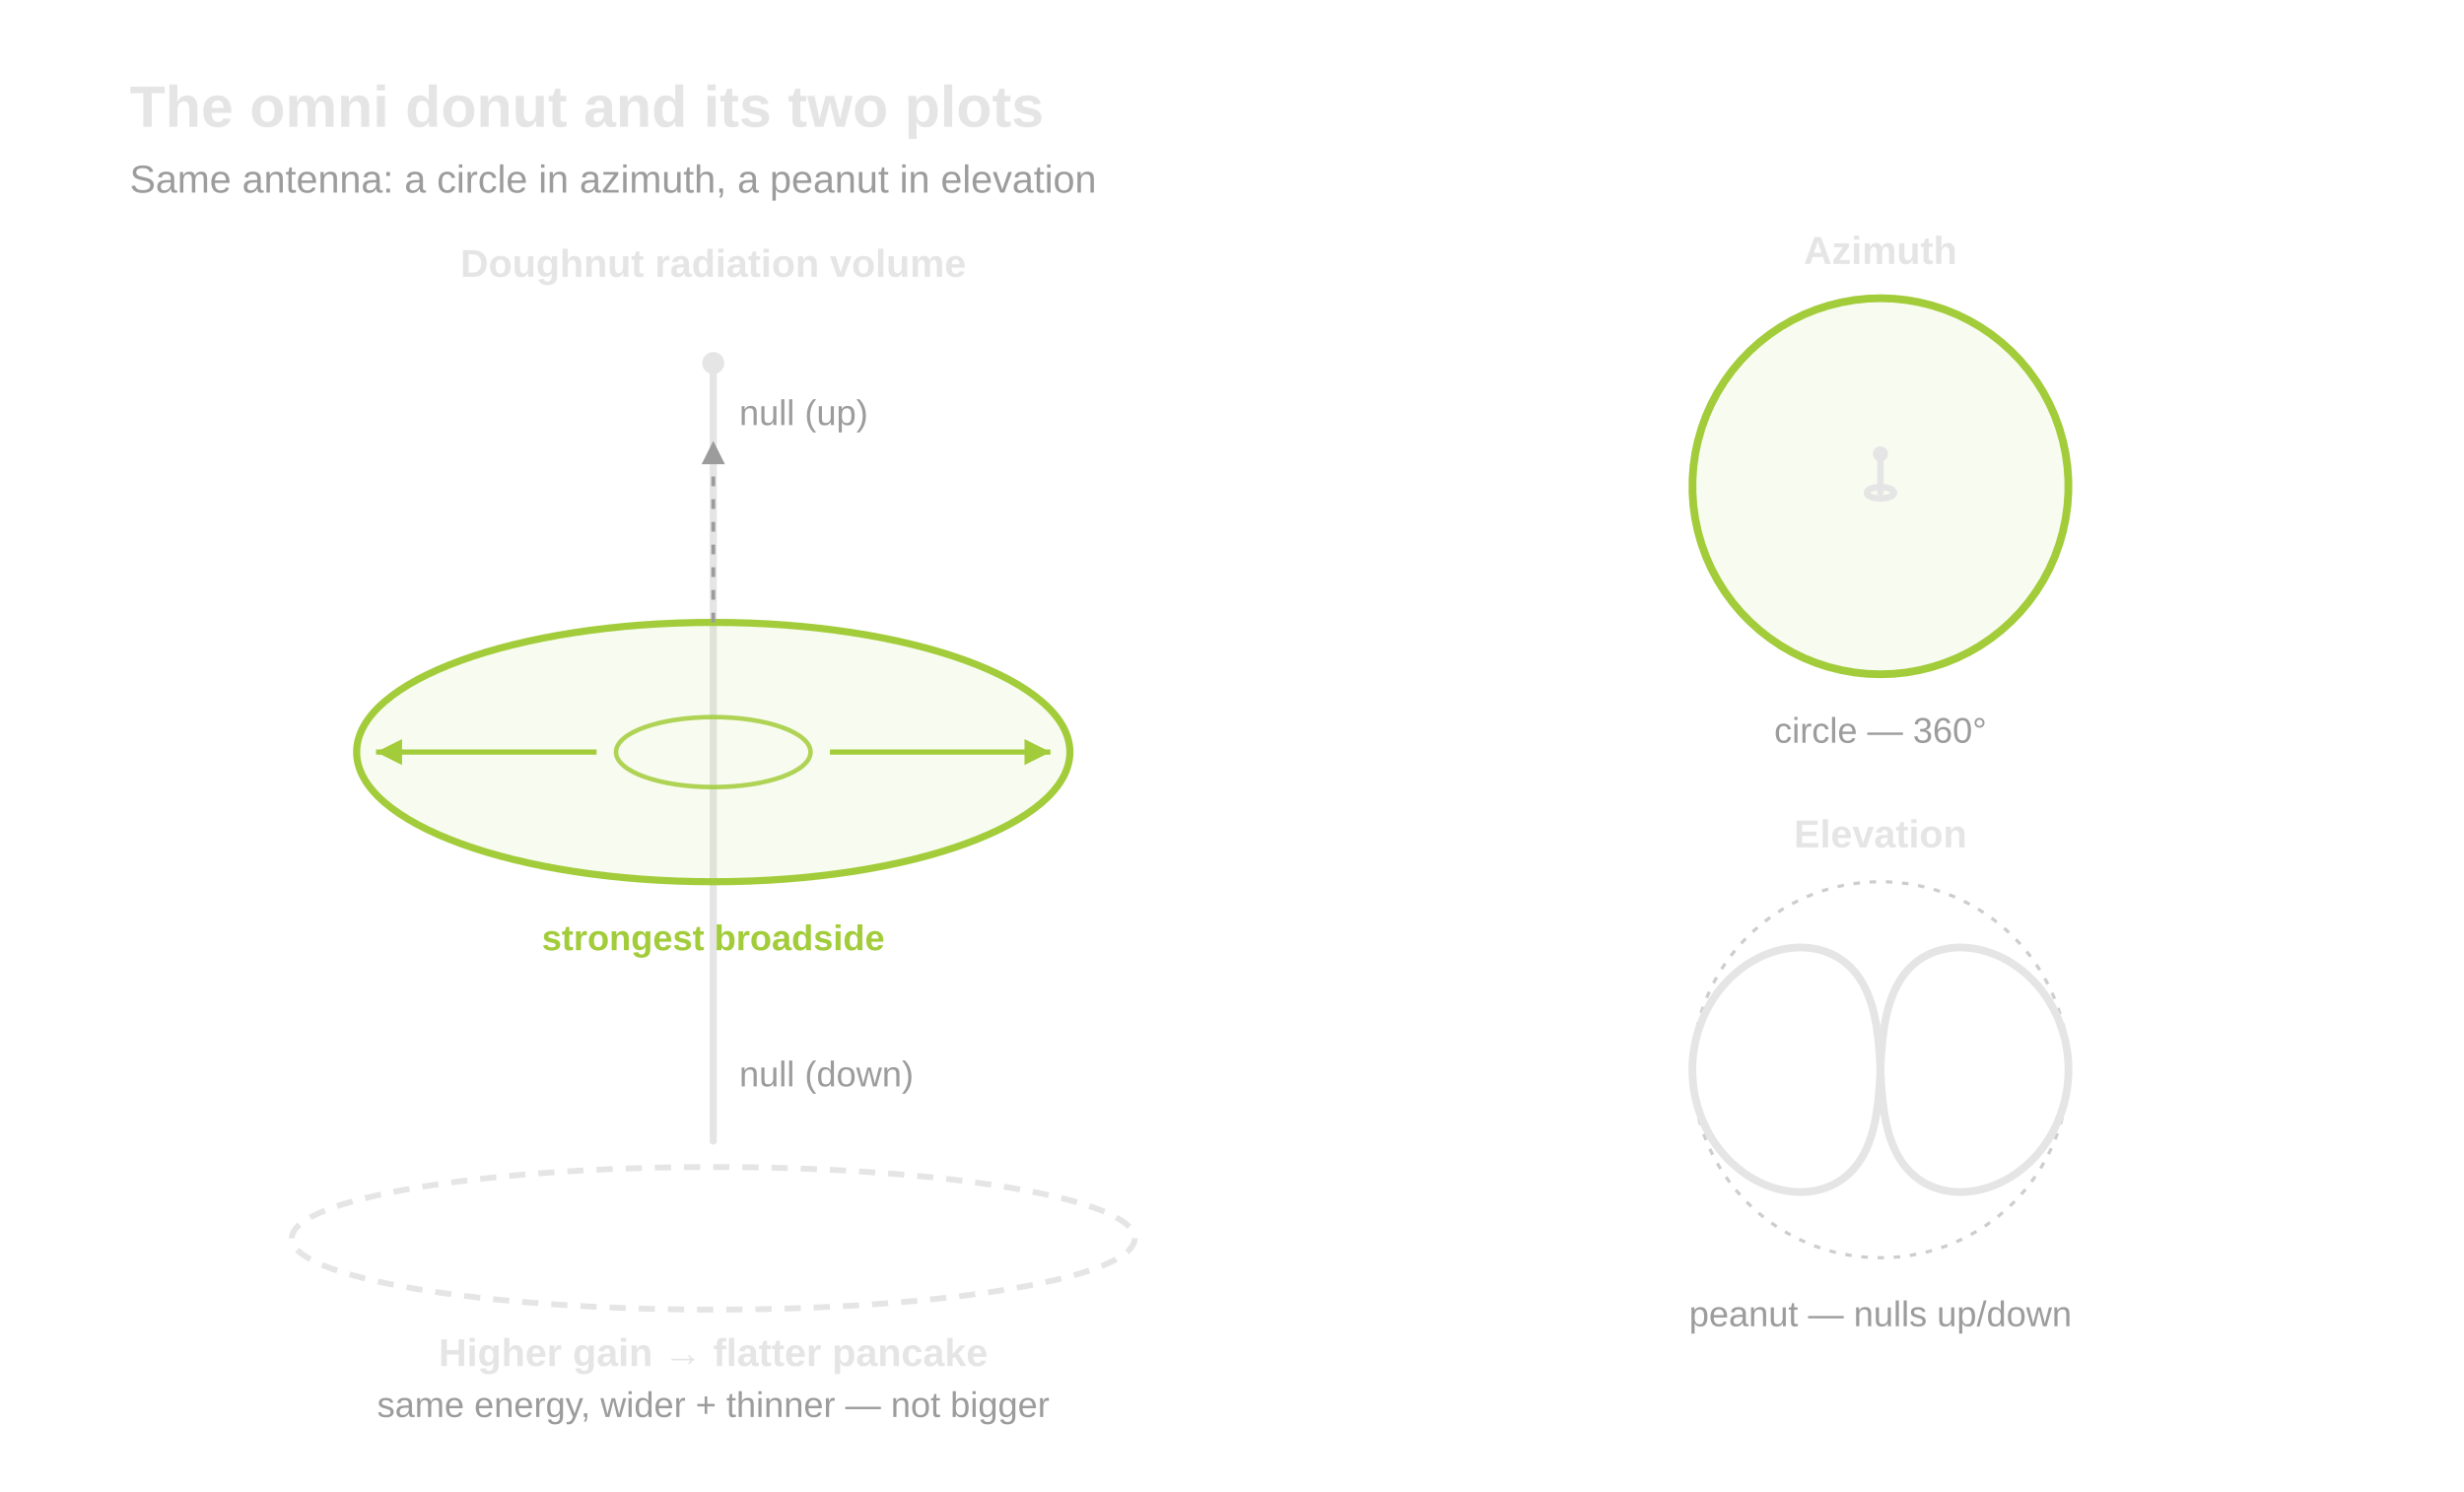
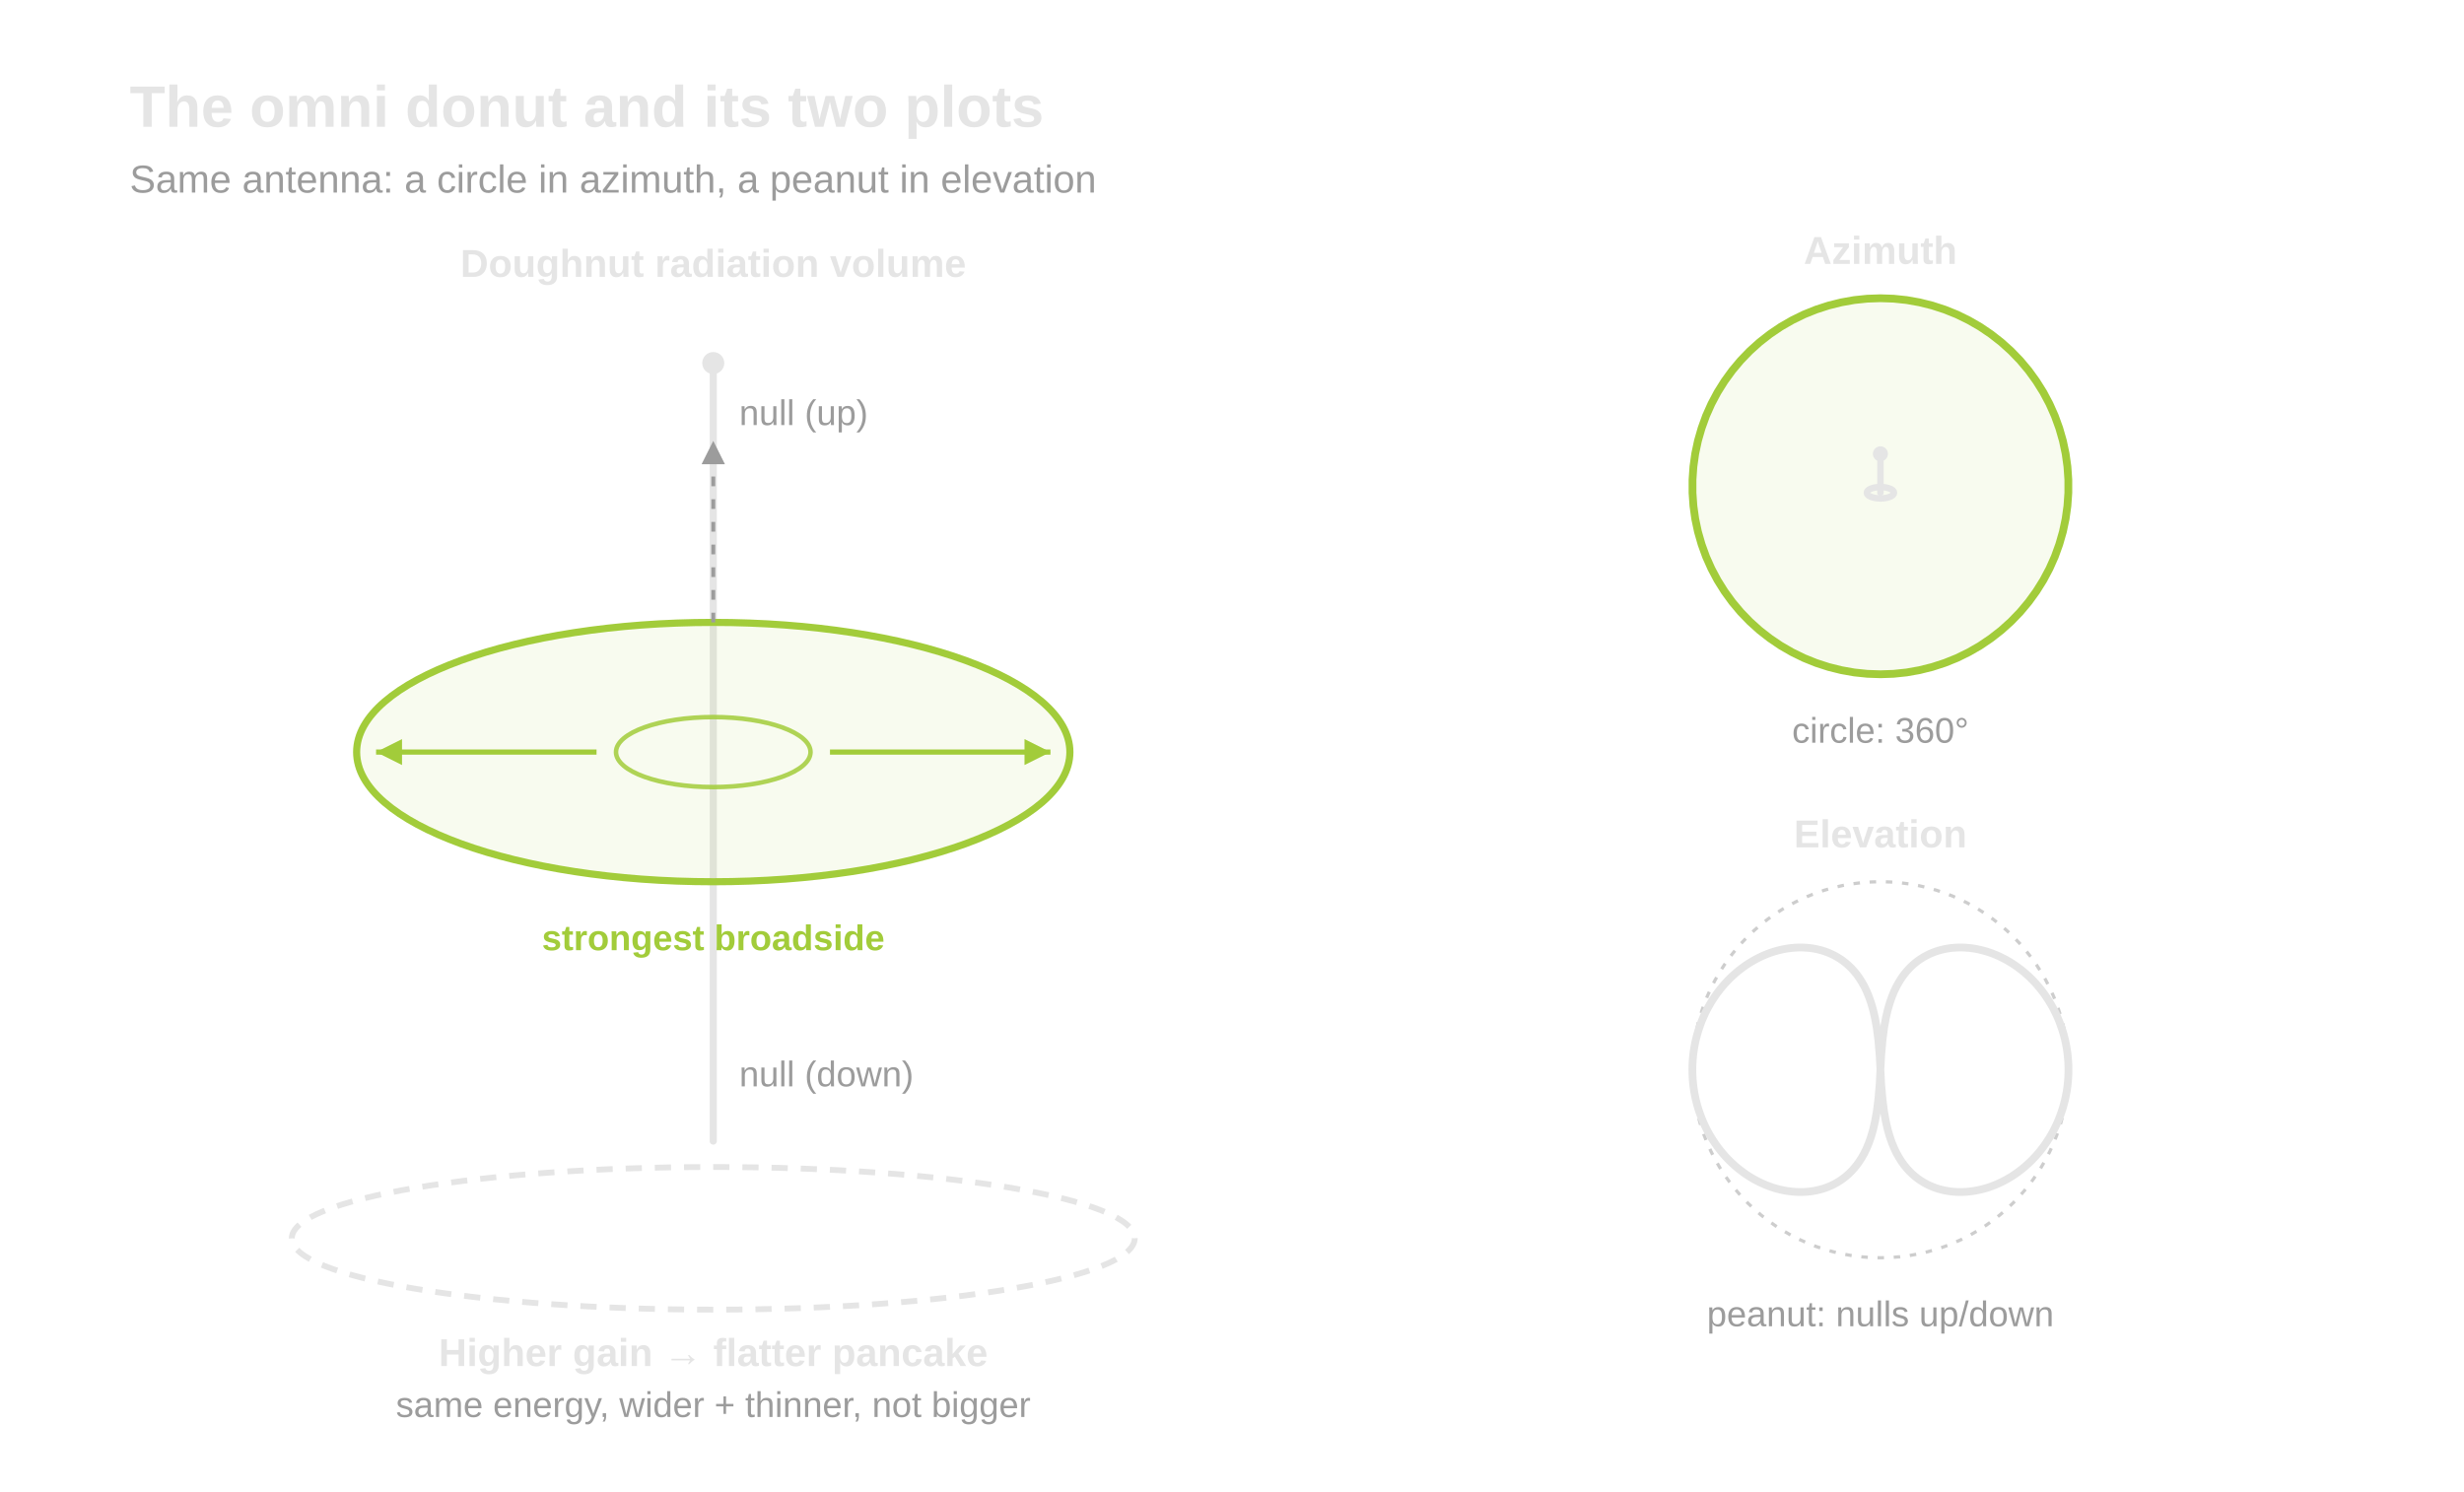
<svg xmlns="http://www.w3.org/2000/svg" viewBox="0 0 760 460" width="760" height="460" role="img" aria-label="A torus radiation volume around a vertical dipole with strongest radiation broadside and nulls along the axis, a flatter higher-gain pancake version, and the two flat plots: a 360-degree azimuth circle and an elevation peanut">
  <defs>
  </defs>
  <text x="40" y="34" font-family="'IBM Plex Sans','Helvetica Neue',Arial,sans-serif" font-size="18" fill="#E5E5E5" text-anchor="start" font-weight="700" letter-spacing="0" dominant-baseline="middle">The omni donut and its two plots</text>
  <text x="40" y="56" font-family="'IBM Plex Sans','Helvetica Neue',Arial,sans-serif" font-size="12" fill="#9C9C9C" text-anchor="start" font-weight="400" letter-spacing="0" dominant-baseline="middle">Same antenna: a circle in azimuth, a peanut in elevation</text>
  <line x1="220" y1="112" x2="220" y2="352" stroke="#E5E5E5" stroke-width="2.2" stroke-linecap="round" opacity="1" />
  <circle cx="220" cy="112" r="2.4" stroke="#E5E5E5" stroke-width="2" fill="#E5E5E5" opacity="1" />
  <ellipse cx="220" cy="232" rx="110" ry="40" stroke="#A2CC3A" stroke-width="2.2" fill="rgba(162,204,58,0.08)" />
  <ellipse cx="220" cy="232" rx="30" ry="10.8" stroke="#A2CC3A" stroke-width="1.4" fill="none" opacity="0.85" />
  <line x1="256" y1="232" x2="324" y2="232" stroke="#A2CC3A" stroke-width="1.6" />
  <line x1="184" y1="232" x2="116" y2="232" stroke="#A2CC3A" stroke-width="1.6" />
  <text x="220" y="290" font-family="'IBM Plex Sans','Helvetica Neue',Arial,sans-serif" font-size="11" fill="#A2CC3A" text-anchor="middle" font-weight="600" letter-spacing="0" dominant-baseline="middle">strongest broadside</text>
  <line x1="220" y1="192" x2="220" y2="136" stroke="#9C9C9C" stroke-width="1.2" stroke-dasharray="3 4" />
  <text x="228" y="128" font-family="'IBM Plex Sans','Helvetica Neue',Arial,sans-serif" font-size="11" fill="#9C9C9C" text-anchor="start" font-weight="400" letter-spacing="0" dominant-baseline="middle">null (up)</text>
  <text x="228" y="332" font-family="'IBM Plex Sans','Helvetica Neue',Arial,sans-serif" font-size="11" fill="#9C9C9C" text-anchor="start" font-weight="400" letter-spacing="0" dominant-baseline="middle">null (down)</text>
  <text x="220" y="82" font-family="'IBM Plex Sans','Helvetica Neue',Arial,sans-serif" font-size="12" fill="#E5E5E5" text-anchor="middle" font-weight="600" letter-spacing="0" dominant-baseline="middle">Doughnut radiation volume</text>
  <ellipse cx="220" cy="382" rx="130" ry="22" stroke="#E5E5E5" stroke-width="1.8" fill="none" stroke-dasharray="5 4" />
  <text x="220" y="418" font-family="'IBM Plex Sans','Helvetica Neue',Arial,sans-serif" font-size="12" fill="#E5E5E5" text-anchor="middle" font-weight="600" letter-spacing="0" dominant-baseline="middle">Higher gain → flatter pancake</text>
-   <text x="220" y="434" font-family="'IBM Plex Sans','Helvetica Neue',Arial,sans-serif" font-size="11" fill="#9C9C9C" text-anchor="middle" font-weight="400" letter-spacing="0" dominant-baseline="middle">same energy, wider + thinner — not bigger</text>
+   <text x="220" y="434" font-family="'IBM Plex Sans','Helvetica Neue',Arial,sans-serif" font-size="11" fill="#9C9C9C" text-anchor="middle" font-weight="400" letter-spacing="0" dominant-baseline="middle">same energy, wider + thinner, not bigger</text>
  <circle cx="580" cy="150" r="58" stroke="#9C9C9C" stroke-width="1" fill="none" stroke-dasharray="2 3" opacity="0.5" />
  <path d="M580.00 92.00 L584.05 92.14 L588.07 92.56 L592.06 93.27 L595.99 94.25 L599.84 95.50 L603.59 97.01 L607.23 98.79 L610.74 100.81 L614.09 103.08 L617.28 105.57 L620.29 108.28 L623.10 111.19 L625.70 114.29 L628.08 117.57 L630.23 121.00 L632.13 124.57 L633.78 128.27 L635.16 132.08 L636.28 135.97 L637.12 139.93 L637.68 143.94 L637.96 147.98 L637.96 152.02 L637.68 156.06 L637.12 160.07 L636.28 164.03 L635.16 167.92 L633.78 171.73 L632.13 175.43 L630.23 179.00 L628.08 182.43 L625.70 185.71 L623.10 188.81 L620.29 191.72 L617.28 194.43 L614.09 196.92 L610.74 199.19 L607.23 201.21 L603.59 202.99 L599.84 204.50 L595.99 205.75 L592.06 206.73 L588.07 207.44 L584.05 207.86 L580.00 208.00 L575.95 207.86 L571.93 207.44 L567.94 206.73 L564.01 205.75 L560.16 204.50 L556.41 202.99 L552.77 201.21 L549.26 199.19 L545.91 196.92 L542.72 194.43 L539.71 191.72 L536.90 188.81 L534.30 185.71 L531.92 182.43 L529.77 179.00 L527.87 175.43 L526.22 171.73 L524.84 167.92 L523.72 164.03 L522.88 160.07 L522.32 156.06 L522.04 152.02 L522.04 147.98 L522.32 143.94 L522.88 139.93 L523.72 135.97 L524.84 132.08 L526.22 128.27 L527.87 124.57 L529.77 121.00 L531.92 117.57 L534.30 114.29 L536.90 111.19 L539.71 108.28 L542.72 105.57 L545.91 103.08 L549.26 100.81 L552.77 98.79 L556.41 97.01 L560.16 95.50 L564.01 94.25 L567.94 93.27 L571.93 92.56 L575.95 92.14 L580.00 92.00 Z" stroke="#A2CC3A" fill="rgba(162,204,58,0.08)" stroke-width="2.4" stroke-linecap="round" stroke-linejoin="round" opacity="1" />
  <g>
    <path d="M580 152 L580 140" stroke="#E5E5E5" fill="none" stroke-width="2" stroke-linecap="round" stroke-linejoin="round" opacity="1" />
    <circle cx="580" cy="140" r="1.32" stroke="#E5E5E5" stroke-width="2" fill="#E5E5E5" opacity="1" />
    <ellipse cx="580" cy="152" rx="4.2" ry="1.76" stroke="#E5E5E5" stroke-width="2" fill="none" />
  </g>
  <text x="580" y="78" font-family="'IBM Plex Sans','Helvetica Neue',Arial,sans-serif" font-size="12" fill="#E5E5E5" text-anchor="middle" font-weight="600" letter-spacing="0" dominant-baseline="middle">Azimuth</text>
-   <text x="580" y="226" font-family="'IBM Plex Sans','Helvetica Neue',Arial,sans-serif" font-size="11" fill="#9C9C9C" text-anchor="middle" font-weight="400" letter-spacing="0" dominant-baseline="middle">circle — 360°</text>
+   <text x="580" y="226" font-family="'IBM Plex Sans','Helvetica Neue',Arial,sans-serif" font-size="11" fill="#9C9C9C" text-anchor="middle" font-weight="400" letter-spacing="0" dominant-baseline="middle">circle: 360°</text>
  <circle cx="580" cy="330" r="58" stroke="#9C9C9C" stroke-width="1" fill="none" stroke-dasharray="2 3" opacity="0.5" />
  <path d="M580.00 330.00 L580.00 330.00 L580.00 330.00 L580.23 325.59 L580.65 320.77 L581.13 317.05 L581.68 314.02 L582.27 311.48 L582.91 309.29 L583.58 307.39 L584.28 305.70 L585.01 304.20 L585.77 302.86 L586.55 301.64 L587.34 300.54 L588.16 299.55 L588.99 298.64 L589.84 297.82 L590.70 297.07 L591.57 296.39 L592.45 295.78 L593.35 295.23 L594.25 294.73 L595.16 294.28 L596.08 293.89 L597.00 293.54 L597.93 293.24 L598.86 292.99 L599.79 292.77 L600.73 292.60 L601.67 292.46 L602.61 292.37 L603.55 292.31 L604.49 292.28 L605.43 292.29 L606.37 292.34 L607.30 292.42 L608.24 292.53 L609.16 292.67 L610.09 292.85 L611.00 293.05 L611.91 293.29 L612.82 293.55 L613.72 293.84 L614.61 294.16 L615.49 294.51 L616.36 294.89 L617.22 295.29 L618.07 295.72 L618.91 296.17 L619.74 296.65 L620.56 297.15 L621.37 297.68 L622.16 298.23 L622.93 298.81 L623.70 299.40 L624.45 300.02 L625.18 300.66 L625.90 301.32 L626.60 302.00 L627.28 302.70 L627.95 303.42 L628.60 304.16 L629.23 304.92 L629.84 305.69 L630.43 306.48 L631.00 307.29 L631.55 308.12 L632.09 308.96 L632.60 309.81 L633.09 310.68 L633.56 311.56 L634.00 312.45 L634.43 313.36 L634.83 314.28 L635.21 315.21 L635.56 316.15 L635.89 317.10 L636.20 318.05 L636.49 319.02 L636.75 319.99 L636.99 320.97 L637.20 321.96 L637.39 322.95 L637.55 323.95 L637.69 324.95 L637.80 325.96 L637.89 326.97 L637.95 327.98 L637.99 328.99 L638.00 330.00 L637.99 331.01 L637.95 332.02 L637.89 333.03 L637.80 334.04 L637.69 335.05 L637.55 336.05 L637.39 337.05 L637.20 338.04 L636.99 339.03 L636.75 340.01 L636.49 340.98 L636.20 341.95 L635.89 342.90 L635.56 343.85 L635.21 344.79 L634.83 345.72 L634.43 346.64 L634.00 347.55 L633.56 348.44 L633.09 349.32 L632.60 350.19 L632.09 351.04 L631.55 351.88 L631.00 352.71 L630.43 353.52 L629.84 354.31 L629.23 355.08 L628.60 355.84 L627.95 356.58 L627.28 357.30 L626.60 358.00 L625.90 358.68 L625.18 359.34 L624.45 359.98 L623.70 360.60 L622.93 361.19 L622.16 361.77 L621.37 362.32 L620.56 362.85 L619.74 363.35 L618.91 363.83 L618.07 364.28 L617.22 364.71 L616.36 365.11 L615.49 365.49 L614.61 365.84 L613.72 366.16 L612.82 366.45 L611.91 366.71 L611.00 366.95 L610.09 367.15 L609.16 367.33 L608.24 367.47 L607.30 367.58 L606.37 367.66 L605.43 367.71 L604.49 367.72 L603.55 367.69 L602.61 367.63 L601.67 367.54 L600.73 367.40 L599.79 367.23 L598.86 367.01 L597.93 366.76 L597.00 366.46 L596.08 366.11 L595.16 365.72 L594.25 365.27 L593.35 364.77 L592.45 364.22 L591.57 363.61 L590.70 362.93 L589.84 362.18 L588.99 361.36 L588.16 360.45 L587.34 359.46 L586.55 358.36 L585.77 357.14 L585.01 355.80 L584.28 354.30 L583.58 352.61 L582.91 350.71 L582.27 348.52 L581.68 345.98 L581.13 342.95 L580.65 339.23 L580.23 334.41 L580.00 330.00 L580.00 330.00 L580.00 330.00 L580.00 330.00 L580.00 330.00 L579.77 334.41 L579.35 339.23 L578.87 342.95 L578.32 345.98 L577.73 348.52 L577.09 350.71 L576.42 352.61 L575.72 354.30 L574.99 355.80 L574.23 357.14 L573.45 358.36 L572.66 359.46 L571.84 360.45 L571.01 361.36 L570.16 362.18 L569.30 362.93 L568.43 363.61 L567.55 364.22 L566.65 364.77 L565.75 365.27 L564.84 365.72 L563.92 366.11 L563.00 366.46 L562.07 366.76 L561.14 367.01 L560.21 367.23 L559.27 367.40 L558.33 367.54 L557.39 367.63 L556.45 367.69 L555.51 367.72 L554.57 367.71 L553.63 367.66 L552.70 367.58 L551.76 367.47 L550.84 367.33 L549.91 367.15 L549.00 366.95 L548.09 366.71 L547.18 366.45 L546.28 366.16 L545.39 365.84 L544.51 365.49 L543.64 365.11 L542.78 364.71 L541.93 364.28 L541.09 363.83 L540.26 363.35 L539.44 362.85 L538.63 362.32 L537.84 361.77 L537.07 361.19 L536.30 360.60 L535.55 359.98 L534.82 359.34 L534.10 358.68 L533.40 358.00 L532.72 357.30 L532.05 356.58 L531.40 355.84 L530.77 355.08 L530.16 354.31 L529.57 353.52 L529.00 352.71 L528.45 351.88 L527.91 351.04 L527.40 350.19 L526.91 349.32 L526.44 348.44 L526.00 347.55 L525.57 346.64 L525.17 345.72 L524.79 344.79 L524.44 343.85 L524.11 342.90 L523.80 341.95 L523.51 340.98 L523.25 340.01 L523.01 339.03 L522.80 338.04 L522.61 337.05 L522.45 336.05 L522.31 335.05 L522.20 334.04 L522.11 333.03 L522.05 332.02 L522.01 331.01 L522.00 330.00 L522.01 328.99 L522.05 327.98 L522.11 326.97 L522.20 325.96 L522.31 324.95 L522.45 323.95 L522.61 322.95 L522.80 321.96 L523.01 320.97 L523.25 319.99 L523.51 319.02 L523.80 318.05 L524.11 317.10 L524.44 316.15 L524.79 315.21 L525.17 314.28 L525.57 313.36 L526.00 312.45 L526.44 311.56 L526.91 310.68 L527.40 309.81 L527.91 308.96 L528.45 308.12 L529.00 307.29 L529.57 306.48 L530.16 305.69 L530.77 304.92 L531.40 304.16 L532.05 303.42 L532.72 302.70 L533.40 302.00 L534.10 301.32 L534.82 300.66 L535.55 300.02 L536.30 299.40 L537.07 298.81 L537.84 298.23 L538.63 297.68 L539.44 297.15 L540.26 296.65 L541.09 296.17 L541.93 295.72 L542.78 295.29 L543.64 294.89 L544.51 294.51 L545.39 294.16 L546.28 293.84 L547.18 293.55 L548.09 293.29 L549.00 293.05 L549.91 292.85 L550.84 292.67 L551.76 292.53 L552.70 292.42 L553.63 292.34 L554.57 292.29 L555.51 292.28 L556.45 292.31 L557.39 292.37 L558.33 292.46 L559.27 292.60 L560.21 292.77 L561.14 292.99 L562.07 293.24 L563.00 293.54 L563.92 293.89 L564.84 294.28 L565.75 294.73 L566.65 295.23 L567.55 295.78 L568.43 296.39 L569.30 297.07 L570.16 297.82 L571.01 298.64 L571.84 299.55 L572.66 300.54 L573.45 301.64 L574.23 302.86 L574.99 304.20 L575.72 305.70 L576.42 307.39 L577.09 309.29 L577.73 311.48 L578.32 314.02 L578.87 317.05 L579.35 320.77 L579.77 325.59 L580.00 330.00 L580.00 330.00 L580.00 330.00 Z" stroke="#E5E5E5" fill="none" stroke-width="2.4" stroke-linecap="round" stroke-linejoin="round" opacity="1" />
  <text x="580" y="258" font-family="'IBM Plex Sans','Helvetica Neue',Arial,sans-serif" font-size="12" fill="#E5E5E5" text-anchor="middle" font-weight="600" letter-spacing="0" dominant-baseline="middle">Elevation</text>
-   <text x="580" y="406" font-family="'IBM Plex Sans','Helvetica Neue',Arial,sans-serif" font-size="11" fill="#9C9C9C" text-anchor="middle" font-weight="400" letter-spacing="0" dominant-baseline="middle">peanut — nulls up/down</text>
+   <text x="580" y="406" font-family="'IBM Plex Sans','Helvetica Neue',Arial,sans-serif" font-size="11" fill="#9C9C9C" text-anchor="middle" font-weight="400" letter-spacing="0" dominant-baseline="middle">peanut: nulls up/down</text>
  <path d="M324.00 232.00 L316.00 236.00 L316.00 228.00 Z" fill="#A2CC3A" />
  <path d="M116.00 232.00 L124.00 228.00 L124.00 236.00 Z" fill="#A2CC3A" />
  <path d="M220.00 136.00 L223.60 143.20 L216.40 143.20 Z" fill="#9C9C9C" />
</svg>
